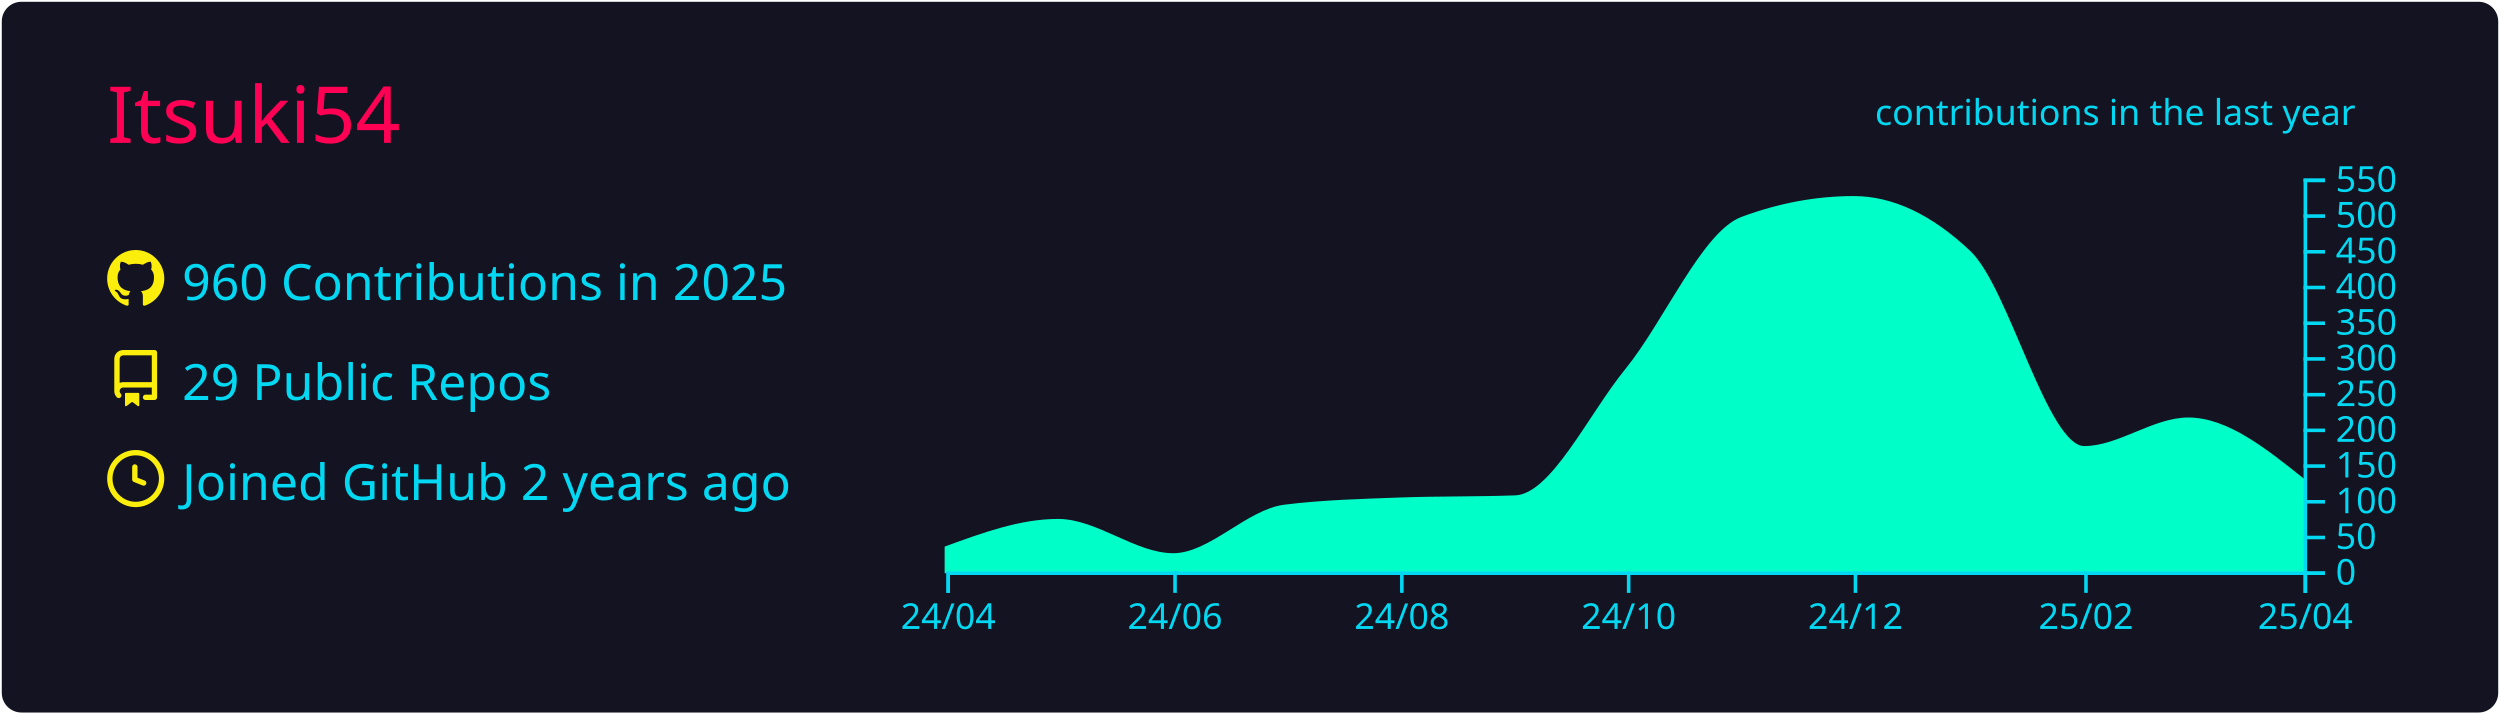
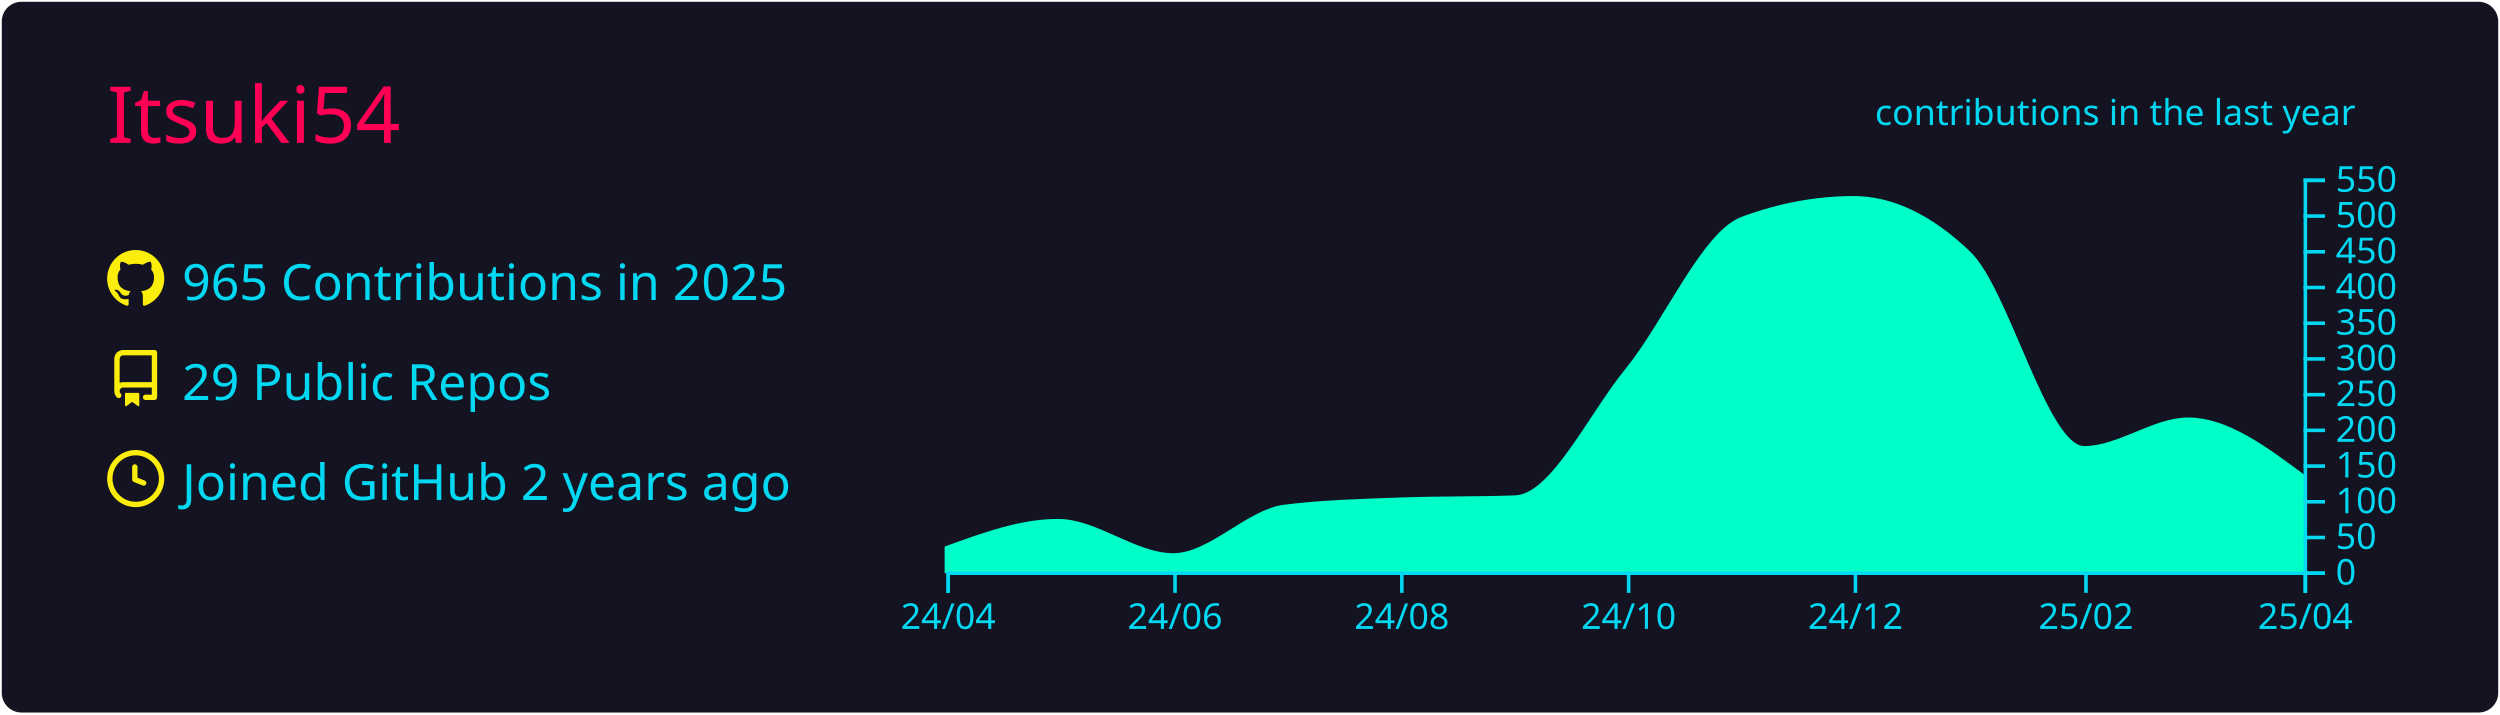
<svg xmlns="http://www.w3.org/2000/svg" width="700" height="200" viewBox="0 0 700 200">
  <style>* {
          font-family: 'Segoe UI', Ubuntu, "Helvetica Neue", Sans-Serif
        }</style>
  <rect x="1" y="1" rx="5" ry="5" height="99%" width="99.714%" stroke="#141321" stroke-width="1" fill="#141321" stroke-opacity="1" />
  <text x="30" y="40" style="font-size: 22px; fill: #ff0055;">Itsuki54</text>
  <g transform="translate(0,40)">
    <g transform="translate(30,30)">
      <g transform="translate(0,0)" width="14" height="14" fill="#fcee0c">
        <path fill-rule="evenodd" d="M8 0C3.58 0 0 3.58 0 8c0 3.54 2.29 6.53 5.47 7.59.4.07.55-.17.55-.38 0-.19-.01-.82-.01-1.49-2.01.37-2.53-.49-2.69-.94-.09-.23-.48-.94-.82-1.13-.28-.15-.68-.52-.01-.53.63-.01 1.08.58 1.23.82.72 1.21 1.87.87 2.33.66.07-.52.28-.87.51-1.07-1.78-.2-3.64-.89-3.64-3.95 0-.87.31-1.59.82-2.15-.08-.2-.36-1.02.08-2.12 0 0 .67-.21 2.2.82.64-.18 1.32-.27 2-.27.68 0 1.36.09 2 .27 1.53-1.04 2.2-.82 2.2-.82.44 1.1.16 1.92.08 2.12.51.56.82 1.27.82 2.15 0 3.07-1.87 3.75-3.65 3.95.29.25.54.73.54 1.48 0 1.07-.01 1.93-.01 2.2 0 .21.15.46.55.38A8.013 8.013 0 0016 8c0-4.42-3.58-8-8-8z" />
      </g>
      <g transform="translate(0,28)" width="14" height="14" fill="#fcee0c">
        <path fill-rule="evenodd" d="M2 2.5A2.5 2.5 0 014.5 0h8.75a.75.75 0 01.75.75v12.5a.75.75 0 01-.75.75h-2.5a.75.75 0 110-1.5h1.75v-2h-8a1 1 0 00-.714 1.7.75.75 0 01-1.072 1.05A2.495 2.495 0 012 11.5v-9zm10.5-1V9h-8c-.356 0-.694.074-1 .208V2.5a1 1 0 011-1h8zM5 12.25v3.25a.25.25 0 00.4.2l1.45-1.087a.25.25 0 01.3 0L8.6 15.7a.25.25 0 00.4-.2v-3.25a.25.25 0 00-.25-.25h-3.5a.25.25 0 00-.25.25z" />
      </g>
      <g transform="translate(0,56)" width="14" height="14" fill="#fcee0c">
        <path fill-rule="evenodd" d="M1.5 8a6.5 6.5 0 1113 0 6.5 6.5 0 01-13 0zM8 0a8 8 0 100 16A8 8 0 008 0zm.5 4.75a.75.75 0 00-1.5 0v3.5a.75.75 0 00.471.696l2.5 1a.75.75 0 00.557-1.392L8.5 7.742V4.75z" />
      </g>
-       <text x="21" y="14" style="fill: #03d8f3; font-size: 14px;">960 Contributions in 2025</text>
+       <text x="21" y="14" style="fill: #03d8f3; font-size: 14px;">965 Contributions in 2025</text>
      <text x="21" y="42" style="fill: #03d8f3; font-size: 14px;">29 Public Repos</text>
      <text x="21" y="70" style="fill: #03d8f3; font-size: 14px;">Joined GitHub 2 years ago</text>
    </g>
    <g color="#00ffc8" transform="translate(295,10)">
-       <path transform="translate(-30,0)" stroke="#00ffc8" fill="#00ffc8" opacity="1" d="M0,103.4C10.411,99.6,20.822,95.8,31.233,95.8C41.991,95.8,52.749,105.4,63.507,105.4C73.918,105.4,84.329,93.09,94.74,91.8C105.498,90.467,116.256,90.2,127.014,89.8C137.772,89.4,148.53,89.6,159.288,89.2C169.699,88.813,180.11,66.357,190.521,53.6C201.279,40.418,212.037,15.196,222.795,11.2C233.205,7.333,243.616,5.4,254.027,5.4C264.785,5.4,275.543,10.467,286.301,20.6C297.059,30.733,307.817,75.4,318.575,75.4C328.292,75.4,338.009,67.4,347.726,67.4C358.484,67.4,369.242,76,380,84.6L380,110C369.242,110,358.484,110,347.726,110C338.009,110,328.292,110,318.575,110C307.817,110,297.059,110,286.301,110C275.543,110,264.785,110,254.027,110C243.616,110,233.205,110,222.795,110C212.037,110,201.279,110,190.521,110C180.11,110,169.699,110,159.288,110C148.53,110,137.772,110,127.014,110C116.256,110,105.498,110,94.74,110C84.329,110,73.918,110,63.507,110C52.749,110,41.991,110,31.233,110C20.822,110,10.411,110,0,110Z" />
+       <path transform="translate(-30,0)" stroke="#00ffc8" fill="#00ffc8" opacity="1" d="M0,103.4C10.411,99.6,20.822,95.8,31.233,95.8C41.991,95.8,52.749,105.4,63.507,105.4C73.918,105.4,84.329,93.09,94.74,91.8C105.498,90.467,116.256,90.2,127.014,89.8C137.772,89.4,148.53,89.6,159.288,89.2C169.699,88.813,180.11,66.357,190.521,53.6C201.279,40.418,212.037,15.196,222.795,11.2C233.205,7.333,243.616,5.4,254.027,5.4C264.785,5.4,275.543,10.533,286.301,20.8C297.059,31.067,307.817,75.4,318.575,75.4C328.292,75.4,338.009,67.4,347.726,67.4C358.484,67.4,369.242,75.4,380,83.4L380,110C369.242,110,358.484,110,347.726,110C338.009,110,328.292,110,318.575,110C307.817,110,297.059,110,286.301,110C275.543,110,264.785,110,254.027,110C243.616,110,233.205,110,222.795,110C212.037,110,201.279,110,190.521,110C180.11,110,169.699,110,159.288,110C148.53,110,137.772,110,127.014,110C116.256,110,105.498,110,94.74,110C84.329,110,73.918,110,63.507,110C52.749,110,41.991,110,31.233,110C20.822,110,10.411,110,0,110Z" />
      <g color="#03d8f3" transform="translate(-30,110)" fill="none" font-size="10" font-family="sans-serif" text-anchor="middle">
        <path class="domain" stroke="currentColor" d="M0.5,6V0.5H380.5V6" />
        <g class="tick" opacity="1" transform="translate(0.5,0)">
          <line stroke="currentColor" y2="6" />
          <text fill="currentColor" y="9" dy="0.71em">24/04</text>
        </g>
        <g class="tick" opacity="1" transform="translate(64.00685,0)">
          <line stroke="currentColor" y2="6" />
          <text fill="currentColor" y="9" dy="0.71em">24/06</text>
        </g>
        <g class="tick" opacity="1" transform="translate(127.5137,0)">
          <line stroke="currentColor" y2="6" />
          <text fill="currentColor" y="9" dy="0.71em">24/08</text>
        </g>
        <g class="tick" opacity="1" transform="translate(191.0205,0)">
          <line stroke="currentColor" y2="6" />
          <text fill="currentColor" y="9" dy="0.71em">24/10</text>
        </g>
        <g class="tick" opacity="1" transform="translate(254.5274,0)">
          <line stroke="currentColor" y2="6" />
          <text fill="currentColor" y="9" dy="0.71em">24/12</text>
        </g>
        <g class="tick" opacity="1" transform="translate(319.0753,0)">
          <line stroke="currentColor" y2="6" />
          <text fill="currentColor" y="9" dy="0.71em">25/02</text>
        </g>
        <g class="tick" opacity="1" transform="translate(380.5,0)">
          <line stroke="currentColor" y2="6" />
          <text fill="currentColor" y="9" dy="0.71em">25/04</text>
        </g>
      </g>
      <g color="#03d8f3" transform="translate(350,0)" fill="none" font-size="10" font-family="sans-serif" text-anchor="start">
        <path class="domain" stroke="currentColor" d="M6,110.5H0.5V0.5H6" />
        <g class="tick" opacity="1" transform="translate(0,110.5)">
          <line stroke="currentColor" x2="6" />
          <text fill="currentColor" x="9" dy="0.32em">0</text>
        </g>
        <g class="tick" opacity="1" transform="translate(0,100.5)">
          <line stroke="currentColor" x2="6" />
          <text fill="currentColor" x="9" dy="0.32em">50</text>
        </g>
        <g class="tick" opacity="1" transform="translate(0,90.5)">
          <line stroke="currentColor" x2="6" />
          <text fill="currentColor" x="9" dy="0.32em">100</text>
        </g>
        <g class="tick" opacity="1" transform="translate(0,80.5)">
          <line stroke="currentColor" x2="6" />
          <text fill="currentColor" x="9" dy="0.32em">150</text>
        </g>
        <g class="tick" opacity="1" transform="translate(0,70.5)">
          <line stroke="currentColor" x2="6" />
          <text fill="currentColor" x="9" dy="0.32em">200</text>
        </g>
        <g class="tick" opacity="1" transform="translate(0,60.5)">
          <line stroke="currentColor" x2="6" />
          <text fill="currentColor" x="9" dy="0.32em">250</text>
        </g>
        <g class="tick" opacity="1" transform="translate(0,50.5)">
          <line stroke="currentColor" x2="6" />
          <text fill="currentColor" x="9" dy="0.32em">300</text>
        </g>
        <g class="tick" opacity="1" transform="translate(0,40.5)">
          <line stroke="currentColor" x2="6" />
          <text fill="currentColor" x="9" dy="0.32em">350</text>
        </g>
        <g class="tick" opacity="1" transform="translate(0,30.5)">
          <line stroke="currentColor" x2="6" />
          <text fill="currentColor" x="9" dy="0.32em">400</text>
        </g>
        <g class="tick" opacity="1" transform="translate(0,20.5)">
          <line stroke="currentColor" x2="6" />
          <text fill="currentColor" x="9" dy="0.32em">450</text>
        </g>
        <g class="tick" opacity="1" transform="translate(0,10.5)">
          <line stroke="currentColor" x2="6" />
          <text fill="currentColor" x="9" dy="0.32em">500</text>
        </g>
        <g class="tick" opacity="1" transform="translate(0,0.5)">
          <line stroke="currentColor" x2="6" />
          <text fill="currentColor" x="9" dy="0.32em">550</text>
        </g>
      </g>
      <g>
        <text y="-15" x="230" style="fill: #03d8f3; font-size: 10px;">contributions in the last year</text>
      </g>
    </g>
  </g>
</svg>
